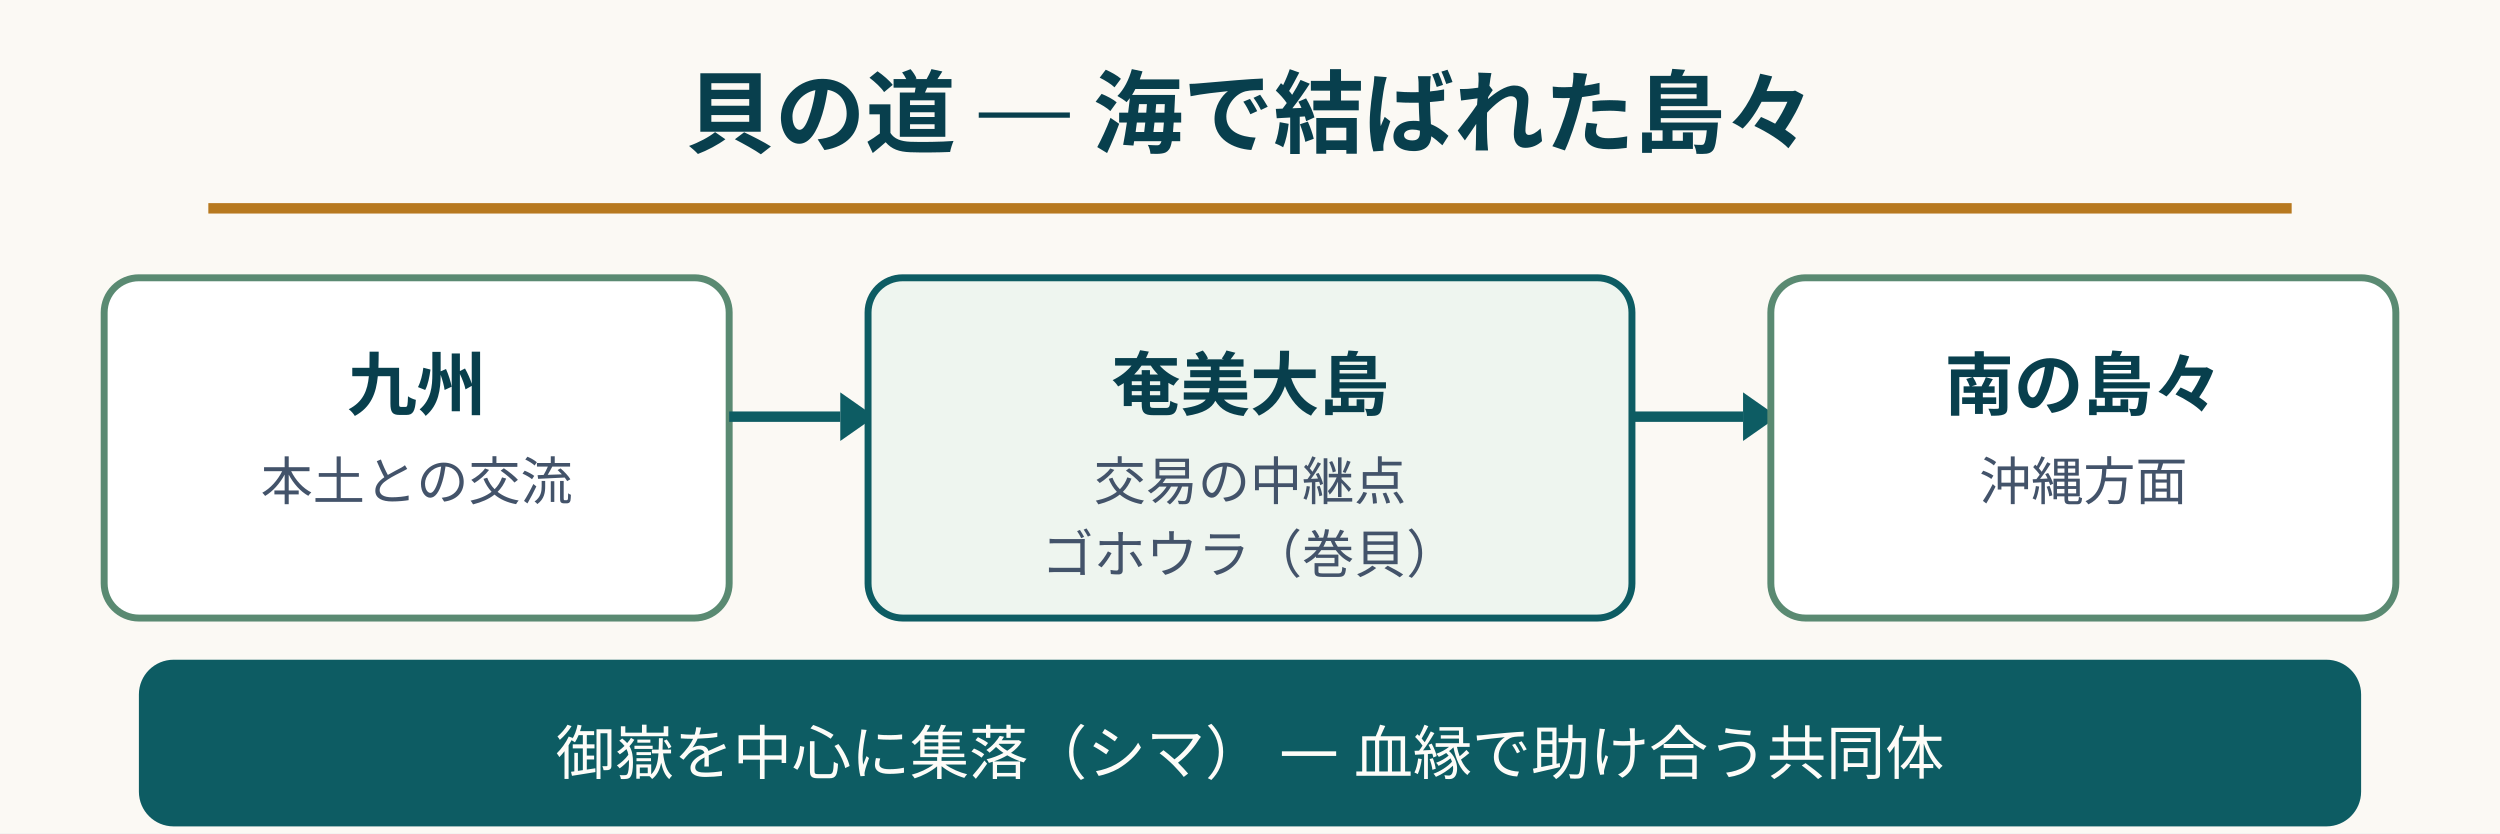
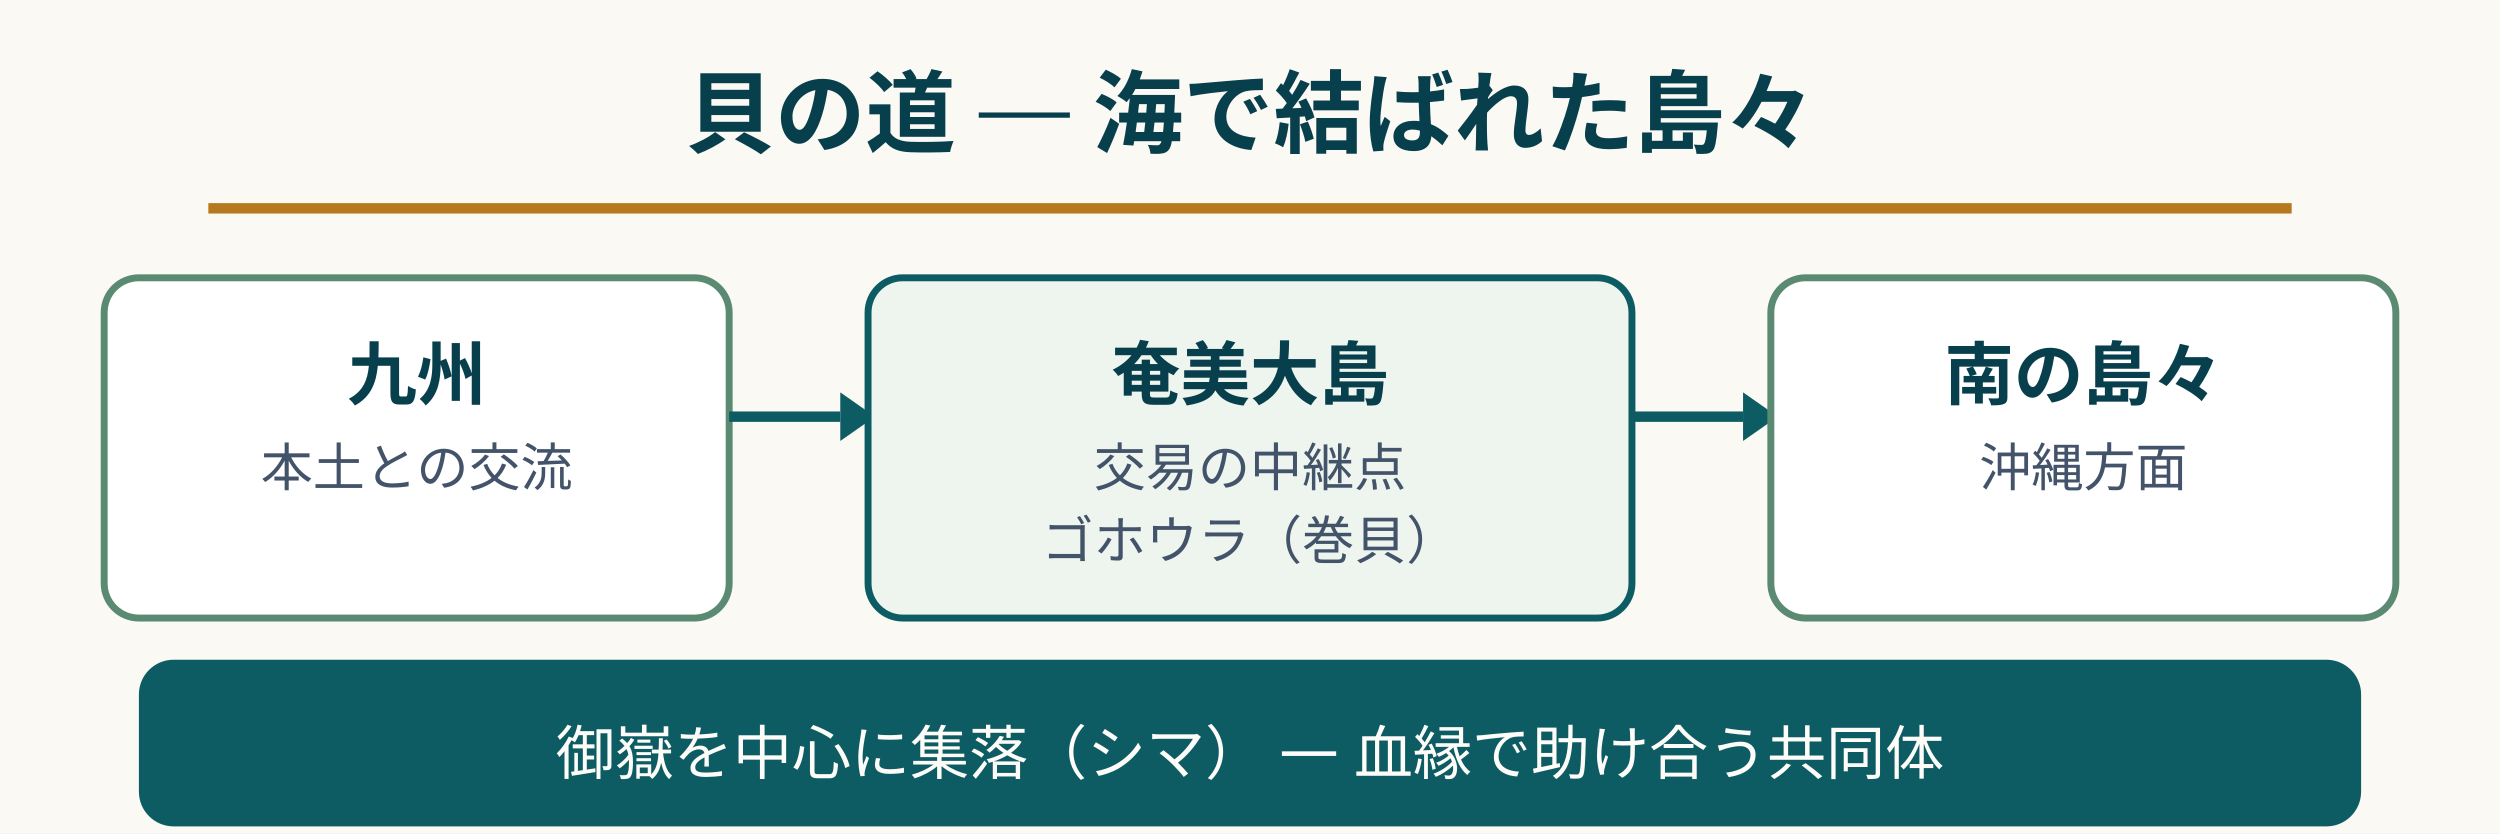
<svg xmlns="http://www.w3.org/2000/svg" width="720" height="240" viewBox="0 0 720 240" role="img" aria-labelledby="title desc">
  <rect width="720" height="240" fill="#fbf9f4" />
  <text x="360" y="42" text-anchor="middle" font-family="'Hiragino Mincho ProN','Yu Mincho',serif" font-size="26" font-weight="bold" fill="#083f4d">貝の道 ― 海で結ばれた島々</text>
  <line x1="60" y1="60" x2="660" y2="60" stroke="#b7791f" stroke-width="3" />
  <rect x="30" y="80" width="180" height="98" rx="10" fill="#ffffff" stroke="#5a8a72" stroke-width="2" />
-   <text x="120.0" y="118" text-anchor="middle" font-family="'Hiragino Sans','Yu Gothic',sans-serif" font-size="20" font-weight="bold" fill="#083f4d">九州</text>
-   <text x="120.0" y="144" text-anchor="middle" font-family="'Hiragino Sans','Yu Gothic',sans-serif" font-size="15" fill="#43536a">本土との交流</text>
+   <text x="120.0" y="115" text-anchor="middle" font-family="'Hiragino Sans','Yu Gothic',sans-serif" font-size="20" font-weight="bold" fill="#083f4d">九州</text>
+   <text x="120.0" y="140" text-anchor="middle" font-family="'Hiragino Sans','Yu Gothic',sans-serif" font-size="15" fill="#43536a">本土との交流</text>
  <line x1="210" y1="120" x2="242" y2="120" stroke="#0d5c63" stroke-width="3" />
  <path d="M242 113 L252 120 L242 127 Z" fill="#0d5c63" />
  <rect x="250" y="80" width="220" height="98" rx="10" fill="#eef5ef" stroke="#0d5c63" stroke-width="2" />
-   <text x="360.0" y="118" text-anchor="middle" font-family="'Hiragino Sans','Yu Gothic',sans-serif" font-size="20" font-weight="bold" fill="#083f4d">奄美大島</text>
-   <text x="360.0" y="144" text-anchor="middle" font-family="'Hiragino Sans','Yu Gothic',sans-serif" font-size="15" fill="#43536a">交易の中継点</text>
-   <text x="360.0" y="165" text-anchor="middle" font-family="'Hiragino Sans','Yu Gothic',sans-serif" font-size="15" fill="#43536a">ゴホウラ（巻貝）</text>
+   <text x="360.0" y="115" text-anchor="middle" font-family="'Hiragino Sans','Yu Gothic',sans-serif" font-size="20" font-weight="bold" fill="#083f4d">奄美大島</text>
+   <text x="360.0" y="140" text-anchor="middle" font-family="'Hiragino Sans','Yu Gothic',sans-serif" font-size="15" fill="#43536a">交易の中継点</text>
+   <text x="360.0" y="161" text-anchor="middle" font-family="'Hiragino Sans','Yu Gothic',sans-serif" font-size="15" fill="#43536a">ゴホウラ（巻貝）</text>
  <line x1="470" y1="120" x2="502" y2="120" stroke="#0d5c63" stroke-width="3" />
  <path d="M502 113 L512 120 L502 127 Z" fill="#0d5c63" />
  <rect x="510" y="80" width="180" height="98" rx="10" fill="#ffffff" stroke="#5a8a72" stroke-width="2" />
-   <text x="600.0" y="118" text-anchor="middle" font-family="'Hiragino Sans','Yu Gothic',sans-serif" font-size="20" font-weight="bold" fill="#083f4d">南の島々</text>
-   <text x="600.0" y="144" text-anchor="middle" font-family="'Hiragino Sans','Yu Gothic',sans-serif" font-size="15" fill="#43536a">沖縄方面</text>
+   <text x="600.0" y="115" text-anchor="middle" font-family="'Hiragino Sans','Yu Gothic',sans-serif" font-size="20" font-weight="bold" fill="#083f4d">南の島々</text>
+   <text x="600.0" y="140" text-anchor="middle" font-family="'Hiragino Sans','Yu Gothic',sans-serif" font-size="15" fill="#43536a">沖縄方面</text>
  <rect x="40" y="190" width="640" height="48" rx="10" fill="#0d5c63" />
  <text x="360" y="223" text-anchor="middle" font-family="'Hiragino Sans','Yu Gothic',sans-serif" font-size="17" fill="#fdfcf8">御嶽を中心に集落（シマ） ― 血縁で助け合う共同体</text>
</svg>
